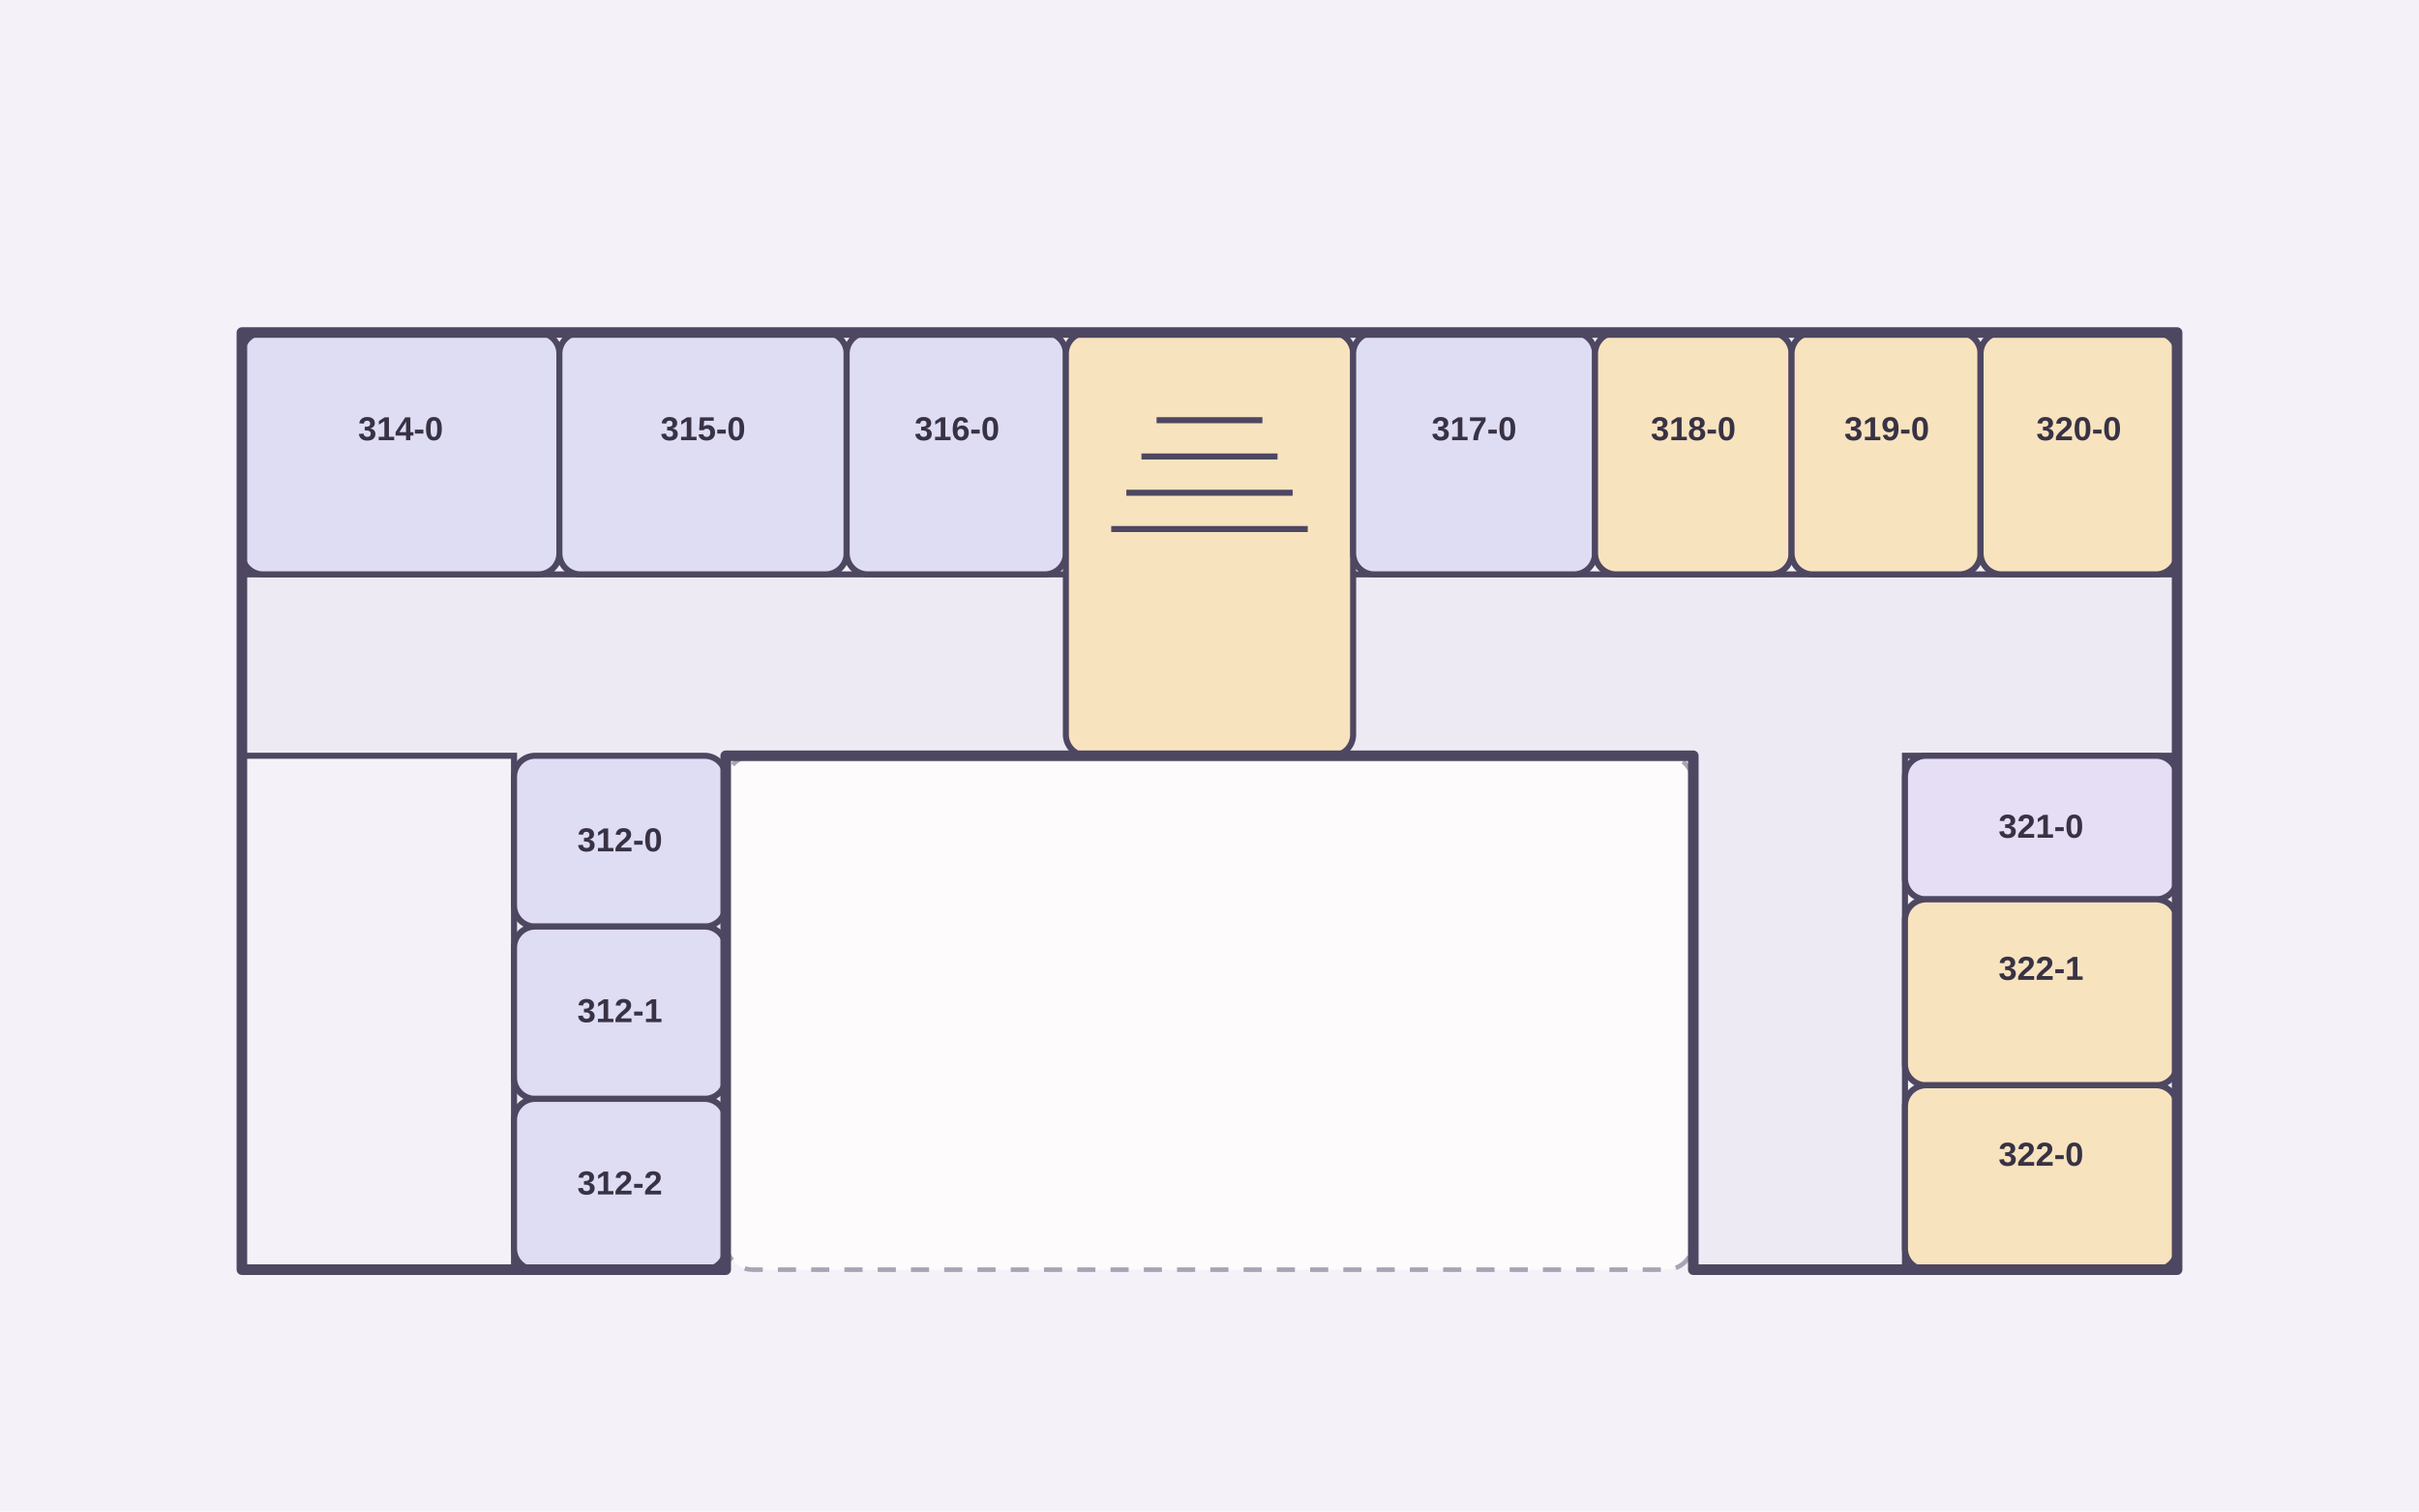
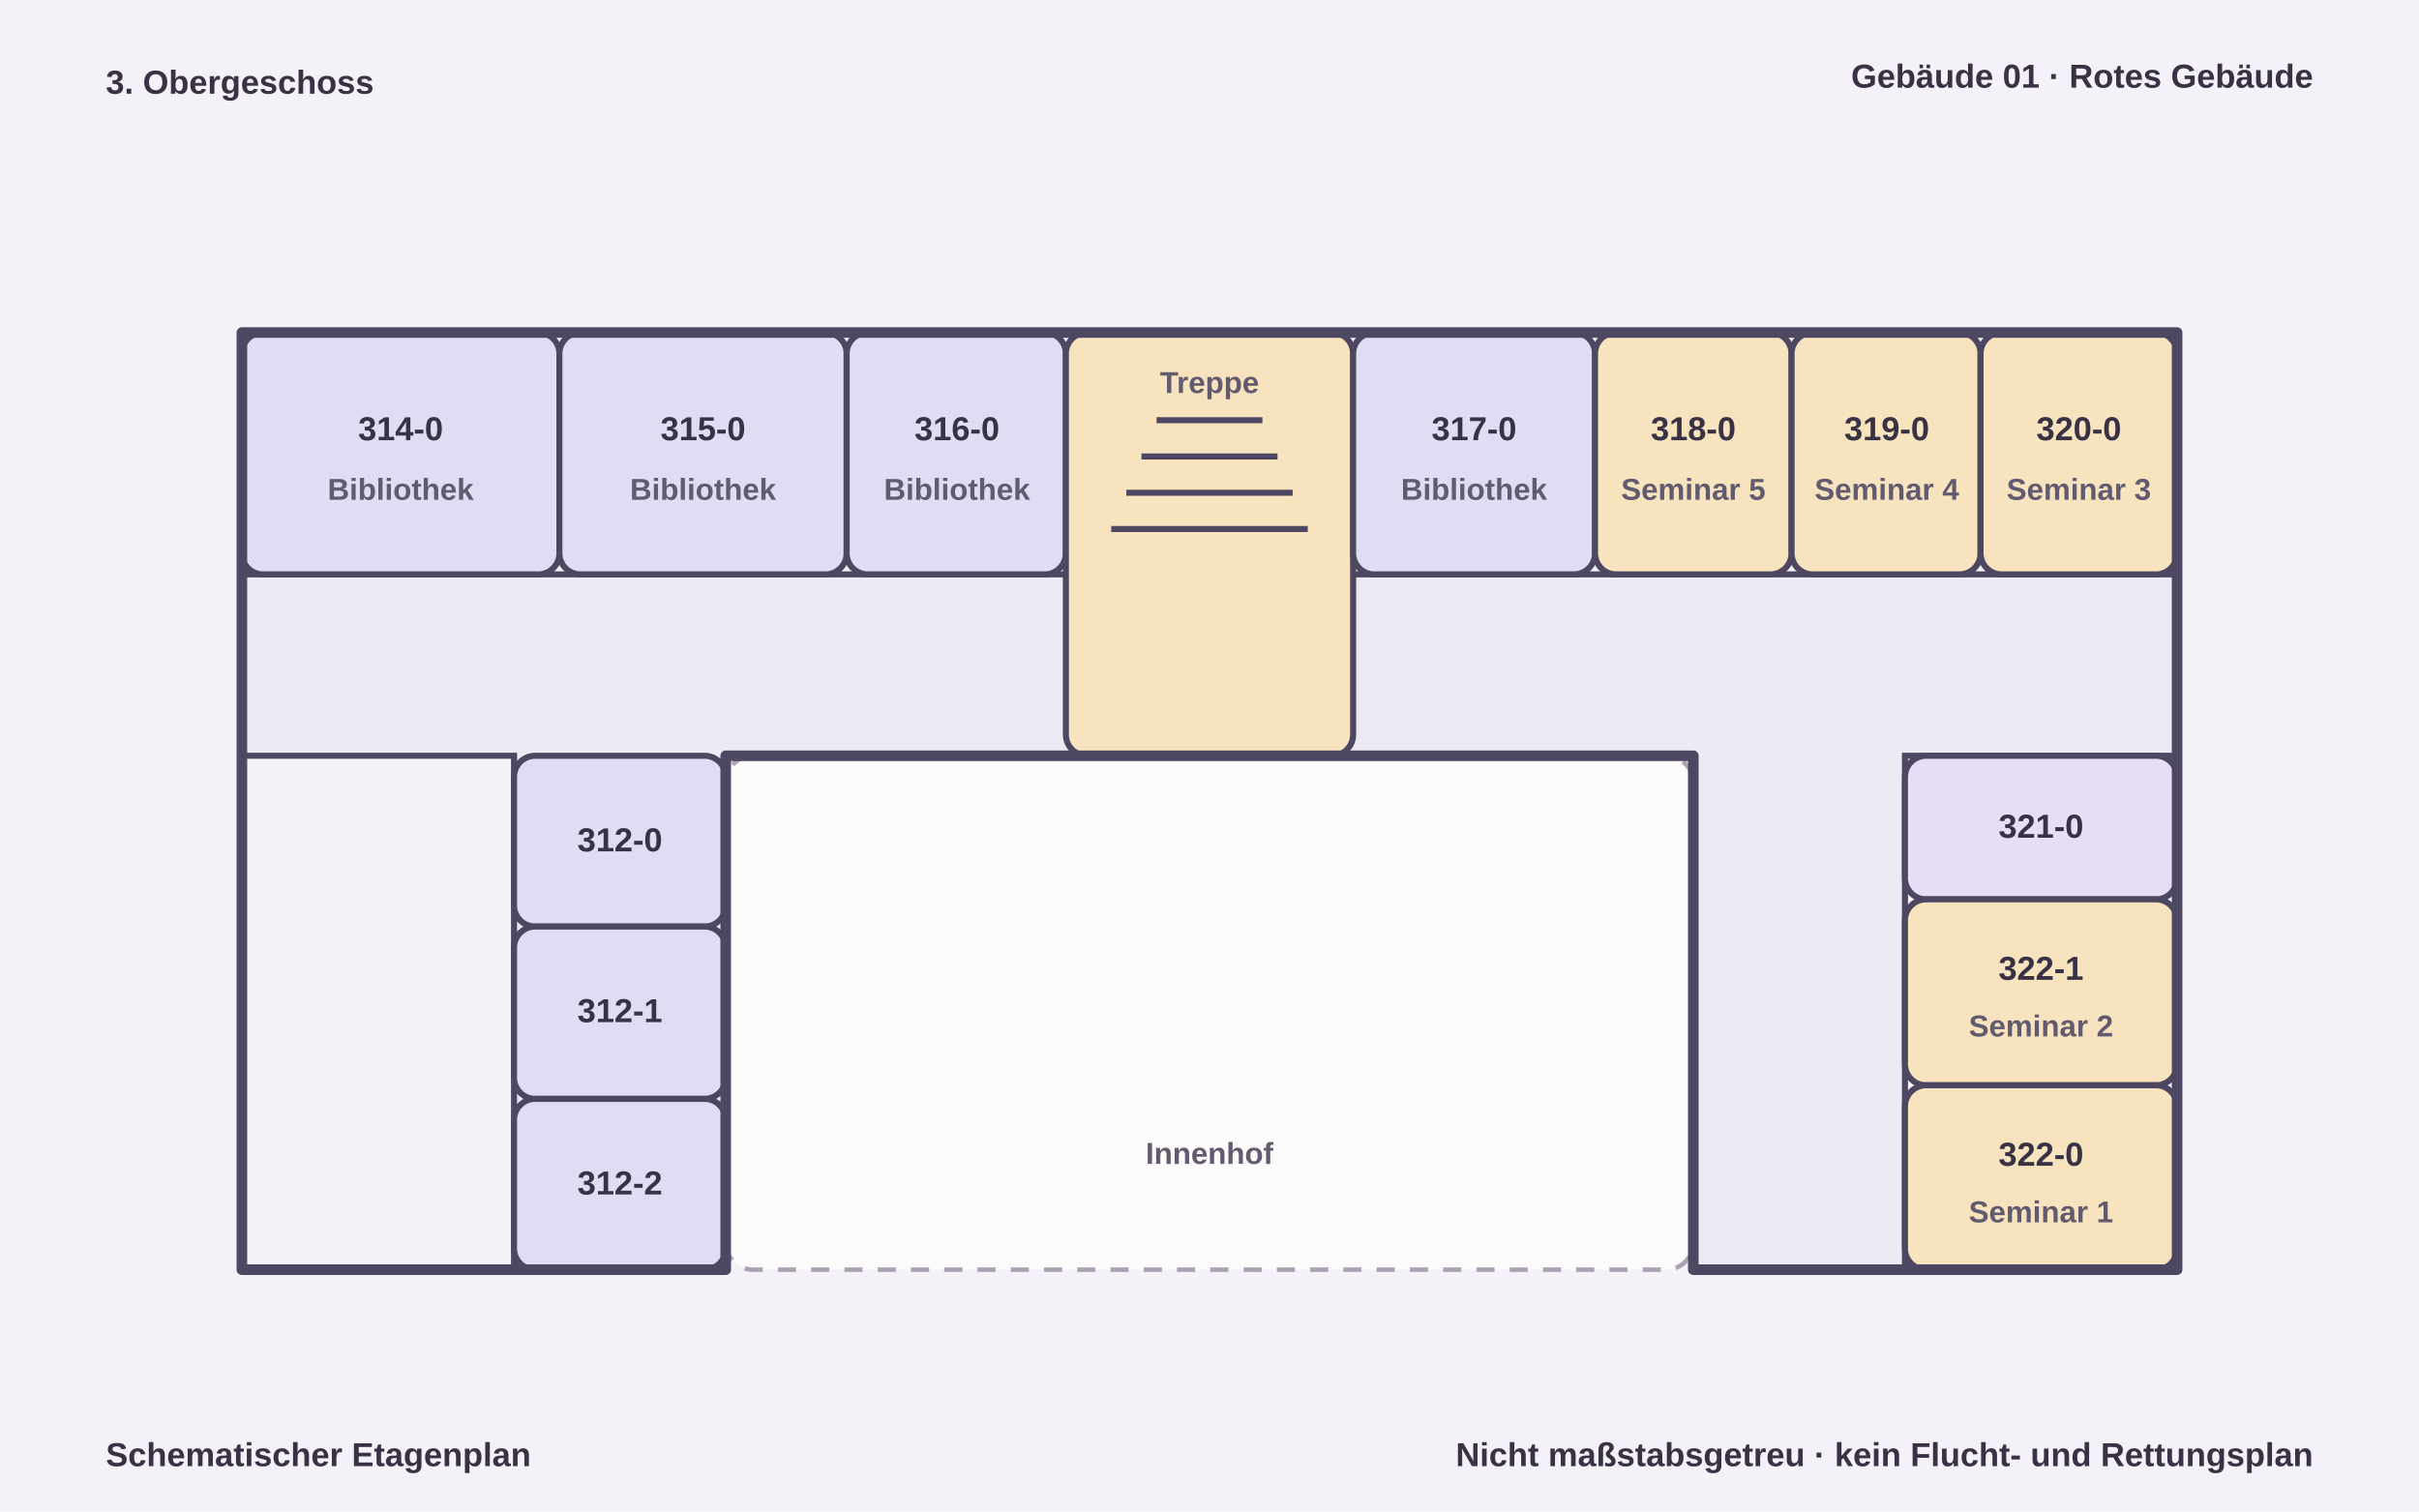
<svg xmlns="http://www.w3.org/2000/svg" viewBox="0 0 1600 1000" role="img">
  <rect width="1600" height="1000" fill="#F4F2F8" />
+   <g id="header">
+     <text class="map-text" x="70" y="62" fill="#383244" font-family="Arial,sans-serif" font-size="22px" font-weight="600" stroke="none">3. Obergeschoss</text>
+     <text class="map-text" x="1530" y="58" fill="#383244" font-family="Arial,sans-serif" font-size="22px" font-weight="600" text-anchor="end" stroke="none">Gebäude 01 · Rotes Gebäude</text>
+   </g>
  <path class="corridor" d="M160 380H1440V500H1260V840H1120V500H480V840H340V500H160Z" fill="#EDEAF4" stroke="#4E4761" stroke-width="4" />
  <rect class="court" x="480" y="500" width="640" height="340" rx="18" fill="#FDFBFC" stroke="#AAA3B4" stroke-width="3" stroke-dasharray="12 10" />
+   <text class="label map-text" x="800" y="770" text-anchor="middle" font-family="Arial,sans-serif" font-size="20px" font-weight="600" fill="#625B70" stroke="none">Innenhof</text>
  <g id="room-koethen-01-third-floor-314-0" class="room library" data-room-key="koethen-01-third-floor-314-0" data-room-number="314-0" data-building-key="koethen-01" data-floor-key="koethen-01-third-floor" data-focus-x="265" data-focus-y="300" fill="#DEDDF4" stroke="#4E4761" stroke-width="4" text-anchor="middle" dominant-baseline="middle">
    <rect x="160" y="220" width="210" height="160" rx="14" />
    <text class="room-number map-text" x="265" y="285" font-family="Arial,sans-serif" font-size="22px" font-weight="600" fill="#383244" stroke="none">314-0</text>
+     <text class="label map-text" x="265" y="325" font-family="Arial,sans-serif" font-size="20px" font-weight="600" fill="#625B70" stroke="none">Bibliothek</text>
  </g>
  <g id="room-koethen-01-third-floor-315-0" class="room library" data-room-key="koethen-01-third-floor-315-0" data-room-number="315-0" data-building-key="koethen-01" data-floor-key="koethen-01-third-floor" data-focus-x="465" data-focus-y="300" fill="#DEDDF4" stroke="#4E4761" stroke-width="4" text-anchor="middle" dominant-baseline="middle">
    <rect x="370" y="220" width="190" height="160" rx="14" />
    <text class="room-number map-text" x="465" y="285" font-family="Arial,sans-serif" font-size="22px" font-weight="600" fill="#383244" stroke="none">315-0</text>
+     <text class="label map-text" x="465" y="325" font-family="Arial,sans-serif" font-size="20px" font-weight="600" fill="#625B70" stroke="none">Bibliothek</text>
  </g>
  <g id="room-koethen-01-third-floor-316-0" class="room library" data-room-key="koethen-01-third-floor-316-0" data-room-number="316-0" data-building-key="koethen-01" data-floor-key="koethen-01-third-floor" data-focus-x="632.5" data-focus-y="300" fill="#DEDDF4" stroke="#4E4761" stroke-width="4" text-anchor="middle" dominant-baseline="middle">
    <rect x="560" y="220" width="145" height="160" rx="14" />
    <text class="room-number map-text" x="633" y="285" font-family="Arial,sans-serif" font-size="22px" font-weight="600" fill="#383244" stroke="none">316-0</text>
+     <text class="label map-text" x="633" y="325" font-family="Arial,sans-serif" font-size="20px" font-weight="600" fill="#625B70" stroke="none">Bibliothek</text>
  </g>
  <g class="core" fill="#F8E3BF" stroke="#4E4761" stroke-width="4">
    <rect x="705" y="220" width="190" height="280" rx="14" />
    <path d="M735 350h130m-120-24h110m-100-24h90m-80-24h70" fill="none" stroke="#4E4761" stroke-width="4" />
+     <text class="label map-text" x="800" y="260" text-anchor="middle" font-family="Arial,sans-serif" font-size="20px" font-weight="600" fill="#625B70" stroke="none">Treppe</text>
  </g>
  <g id="room-koethen-01-third-floor-317-0" class="room library" data-room-key="koethen-01-third-floor-317-0" data-room-number="317-0" data-building-key="koethen-01" data-floor-key="koethen-01-third-floor" data-focus-x="975" data-focus-y="300" fill="#DEDDF4" stroke="#4E4761" stroke-width="4" text-anchor="middle" dominant-baseline="middle">
    <rect x="895" y="220" width="160" height="160" rx="14" />
    <text class="room-number map-text" x="975" y="285" font-family="Arial,sans-serif" font-size="22px" font-weight="600" fill="#383244" stroke="none">317-0</text>
+     <text class="label map-text" x="975" y="325" font-family="Arial,sans-serif" font-size="20px" font-weight="600" fill="#625B70" stroke="none">Bibliothek</text>
  </g>
  <g id="room-koethen-01-third-floor-318-0" class="room seminar" data-room-key="koethen-01-third-floor-318-0" data-room-number="318-0" data-building-key="koethen-01" data-floor-key="koethen-01-third-floor" data-focus-x="1120" data-focus-y="300" fill="#F8E3BF" stroke="#4E4761" stroke-width="4" text-anchor="middle" dominant-baseline="middle">
    <rect x="1055" y="220" width="130" height="160" rx="14" />
    <text class="room-number map-text" x="1120" y="285" font-family="Arial,sans-serif" font-size="22px" font-weight="600" fill="#383244" stroke="none">318-0</text>
+     <text class="label map-text" x="1120" y="325" font-family="Arial,sans-serif" font-size="20px" font-weight="600" fill="#625B70" stroke="none">Seminar 5</text>
  </g>
  <g id="room-koethen-01-third-floor-319-0" class="room seminar" data-room-key="koethen-01-third-floor-319-0" data-room-number="319-0" data-building-key="koethen-01" data-floor-key="koethen-01-third-floor" data-focus-x="1247.5" data-focus-y="300" fill="#F8E3BF" stroke="#4E4761" stroke-width="4" text-anchor="middle" dominant-baseline="middle">
    <rect x="1185" y="220" width="125" height="160" rx="14" />
    <text class="room-number map-text" x="1248" y="285" font-family="Arial,sans-serif" font-size="22px" font-weight="600" fill="#383244" stroke="none">319-0</text>
+     <text class="label map-text" x="1248" y="325" font-family="Arial,sans-serif" font-size="20px" font-weight="600" fill="#625B70" stroke="none">Seminar 4</text>
  </g>
  <g id="room-koethen-01-third-floor-320-0" class="room seminar" data-room-key="koethen-01-third-floor-320-0" data-room-number="320-0" data-building-key="koethen-01" data-floor-key="koethen-01-third-floor" data-focus-x="1375" data-focus-y="300" fill="#F8E3BF" stroke="#4E4761" stroke-width="4" text-anchor="middle" dominant-baseline="middle">
    <rect x="1310" y="220" width="130" height="160" rx="14" />
    <text class="room-number map-text" x="1375" y="285" font-family="Arial,sans-serif" font-size="22px" font-weight="600" fill="#383244" stroke="none">320-0</text>
+     <text class="label map-text" x="1375" y="325" font-family="Arial,sans-serif" font-size="20px" font-weight="600" fill="#625B70" stroke="none">Seminar 3</text>
  </g>
  <g id="room-koethen-01-third-floor-312-0" class="room library" data-room-key="koethen-01-third-floor-312-0" data-room-number="312-0" data-building-key="koethen-01" data-floor-key="koethen-01-third-floor" data-focus-x="410" data-focus-y="556.5" fill="#DEDDF4" stroke="#4E4761" stroke-width="4" text-anchor="middle" dominant-baseline="middle">
    <rect x="340" y="500" width="140" height="113" rx="14" />
    <text class="room-number map-text" x="410" y="557" font-family="Arial,sans-serif" font-size="22px" font-weight="600" fill="#383244" stroke="none">312-0</text>
  </g>
  <g id="room-koethen-01-third-floor-312-1" class="room library" data-room-key="koethen-01-third-floor-312-1" data-room-number="312-1" data-building-key="koethen-01" data-floor-key="koethen-01-third-floor" data-focus-x="410" data-focus-y="670" fill="#DEDDF4" stroke="#4E4761" stroke-width="4" text-anchor="middle" dominant-baseline="middle">
    <rect x="340" y="613" width="140" height="114" rx="14" />
    <text class="room-number map-text" x="410" y="670" font-family="Arial,sans-serif" font-size="22px" font-weight="600" fill="#383244" stroke="none">312-1</text>
  </g>
  <g id="room-koethen-01-third-floor-312-2" class="room library" data-room-key="koethen-01-third-floor-312-2" data-room-number="312-2" data-building-key="koethen-01" data-floor-key="koethen-01-third-floor" data-focus-x="410" data-focus-y="783.5" fill="#DEDDF4" stroke="#4E4761" stroke-width="4" text-anchor="middle" dominant-baseline="middle">
    <rect x="340" y="727" width="140" height="113" rx="14" />
    <text class="room-number map-text" x="410" y="784" font-family="Arial,sans-serif" font-size="22px" font-weight="600" fill="#383244" stroke="none">312-2</text>
  </g>
  <g id="room-koethen-01-third-floor-321-0" class="room" data-room-key="koethen-01-third-floor-321-0" data-room-number="321-0" data-building-key="koethen-01" data-floor-key="koethen-01-third-floor" data-focus-x="1350" data-focus-y="547.5" fill="#E5DEF5" stroke="#4E4761" stroke-width="4" text-anchor="middle" dominant-baseline="middle">
    <rect x="1260" y="500" width="180" height="95" rx="14" />
    <text class="room-number map-text" x="1350" y="548" font-family="Arial,sans-serif" font-size="22px" font-weight="600" fill="#383244" stroke="none">321-0</text>
  </g>
  <g id="room-koethen-01-third-floor-322-1" class="room seminar" data-room-key="koethen-01-third-floor-322-1" data-room-number="322-1" data-building-key="koethen-01" data-floor-key="koethen-01-third-floor" data-focus-x="1350" data-focus-y="656.5" fill="#F8E3BF" stroke="#4E4761" stroke-width="4" text-anchor="middle" dominant-baseline="middle">
    <rect x="1260" y="595" width="180" height="123" rx="14" />
    <text class="room-number map-text" x="1350" y="642" font-family="Arial,sans-serif" font-size="22px" font-weight="600" fill="#383244" stroke="none">322-1</text>
+     <text class="label map-text" x="1350" y="680" font-family="Arial,sans-serif" font-size="20px" font-weight="600" fill="#625B70" stroke="none">Seminar 2</text>
  </g>
  <g id="room-koethen-01-third-floor-322-0" class="room seminar" data-room-key="koethen-01-third-floor-322-0" data-room-number="322-0" data-building-key="koethen-01" data-floor-key="koethen-01-third-floor" data-focus-x="1350" data-focus-y="779" fill="#F8E3BF" stroke="#4E4761" stroke-width="4" text-anchor="middle" dominant-baseline="middle">
    <rect x="1260" y="718" width="180" height="122" rx="14" />
    <text class="room-number map-text" x="1350" y="765" font-family="Arial,sans-serif" font-size="22px" font-weight="600" fill="#383244" stroke="none">322-0</text>
+     <text class="label map-text" x="1350" y="803" font-family="Arial,sans-serif" font-size="20px" font-weight="600" fill="#625B70" stroke="none">Seminar 1</text>
  </g>
  <path class="outline" d="M160 220H1440V840H1120V500H480V840H160Z" fill="none" stroke="#4E4761" stroke-width="7" stroke-linejoin="round" />
+   <g id="footer" fill="#706A80" font-family="Arial, Helvetica, sans-serif" font-size="15" font-weight="400">
+     <text class="map-text" x="70" y="970" font-family="Arial,sans-serif" font-size="22px" font-weight="600" fill="#383244" stroke="none">Schematischer Etagenplan</text>
+     <text class="map-text" x="1530" y="970" text-anchor="end" font-family="Arial,sans-serif" font-size="22px" font-weight="600" fill="#383244" stroke="none">Nicht maßstabsgetreu · kein Flucht- und Rettungsplan</text>
+   </g>
</svg>
